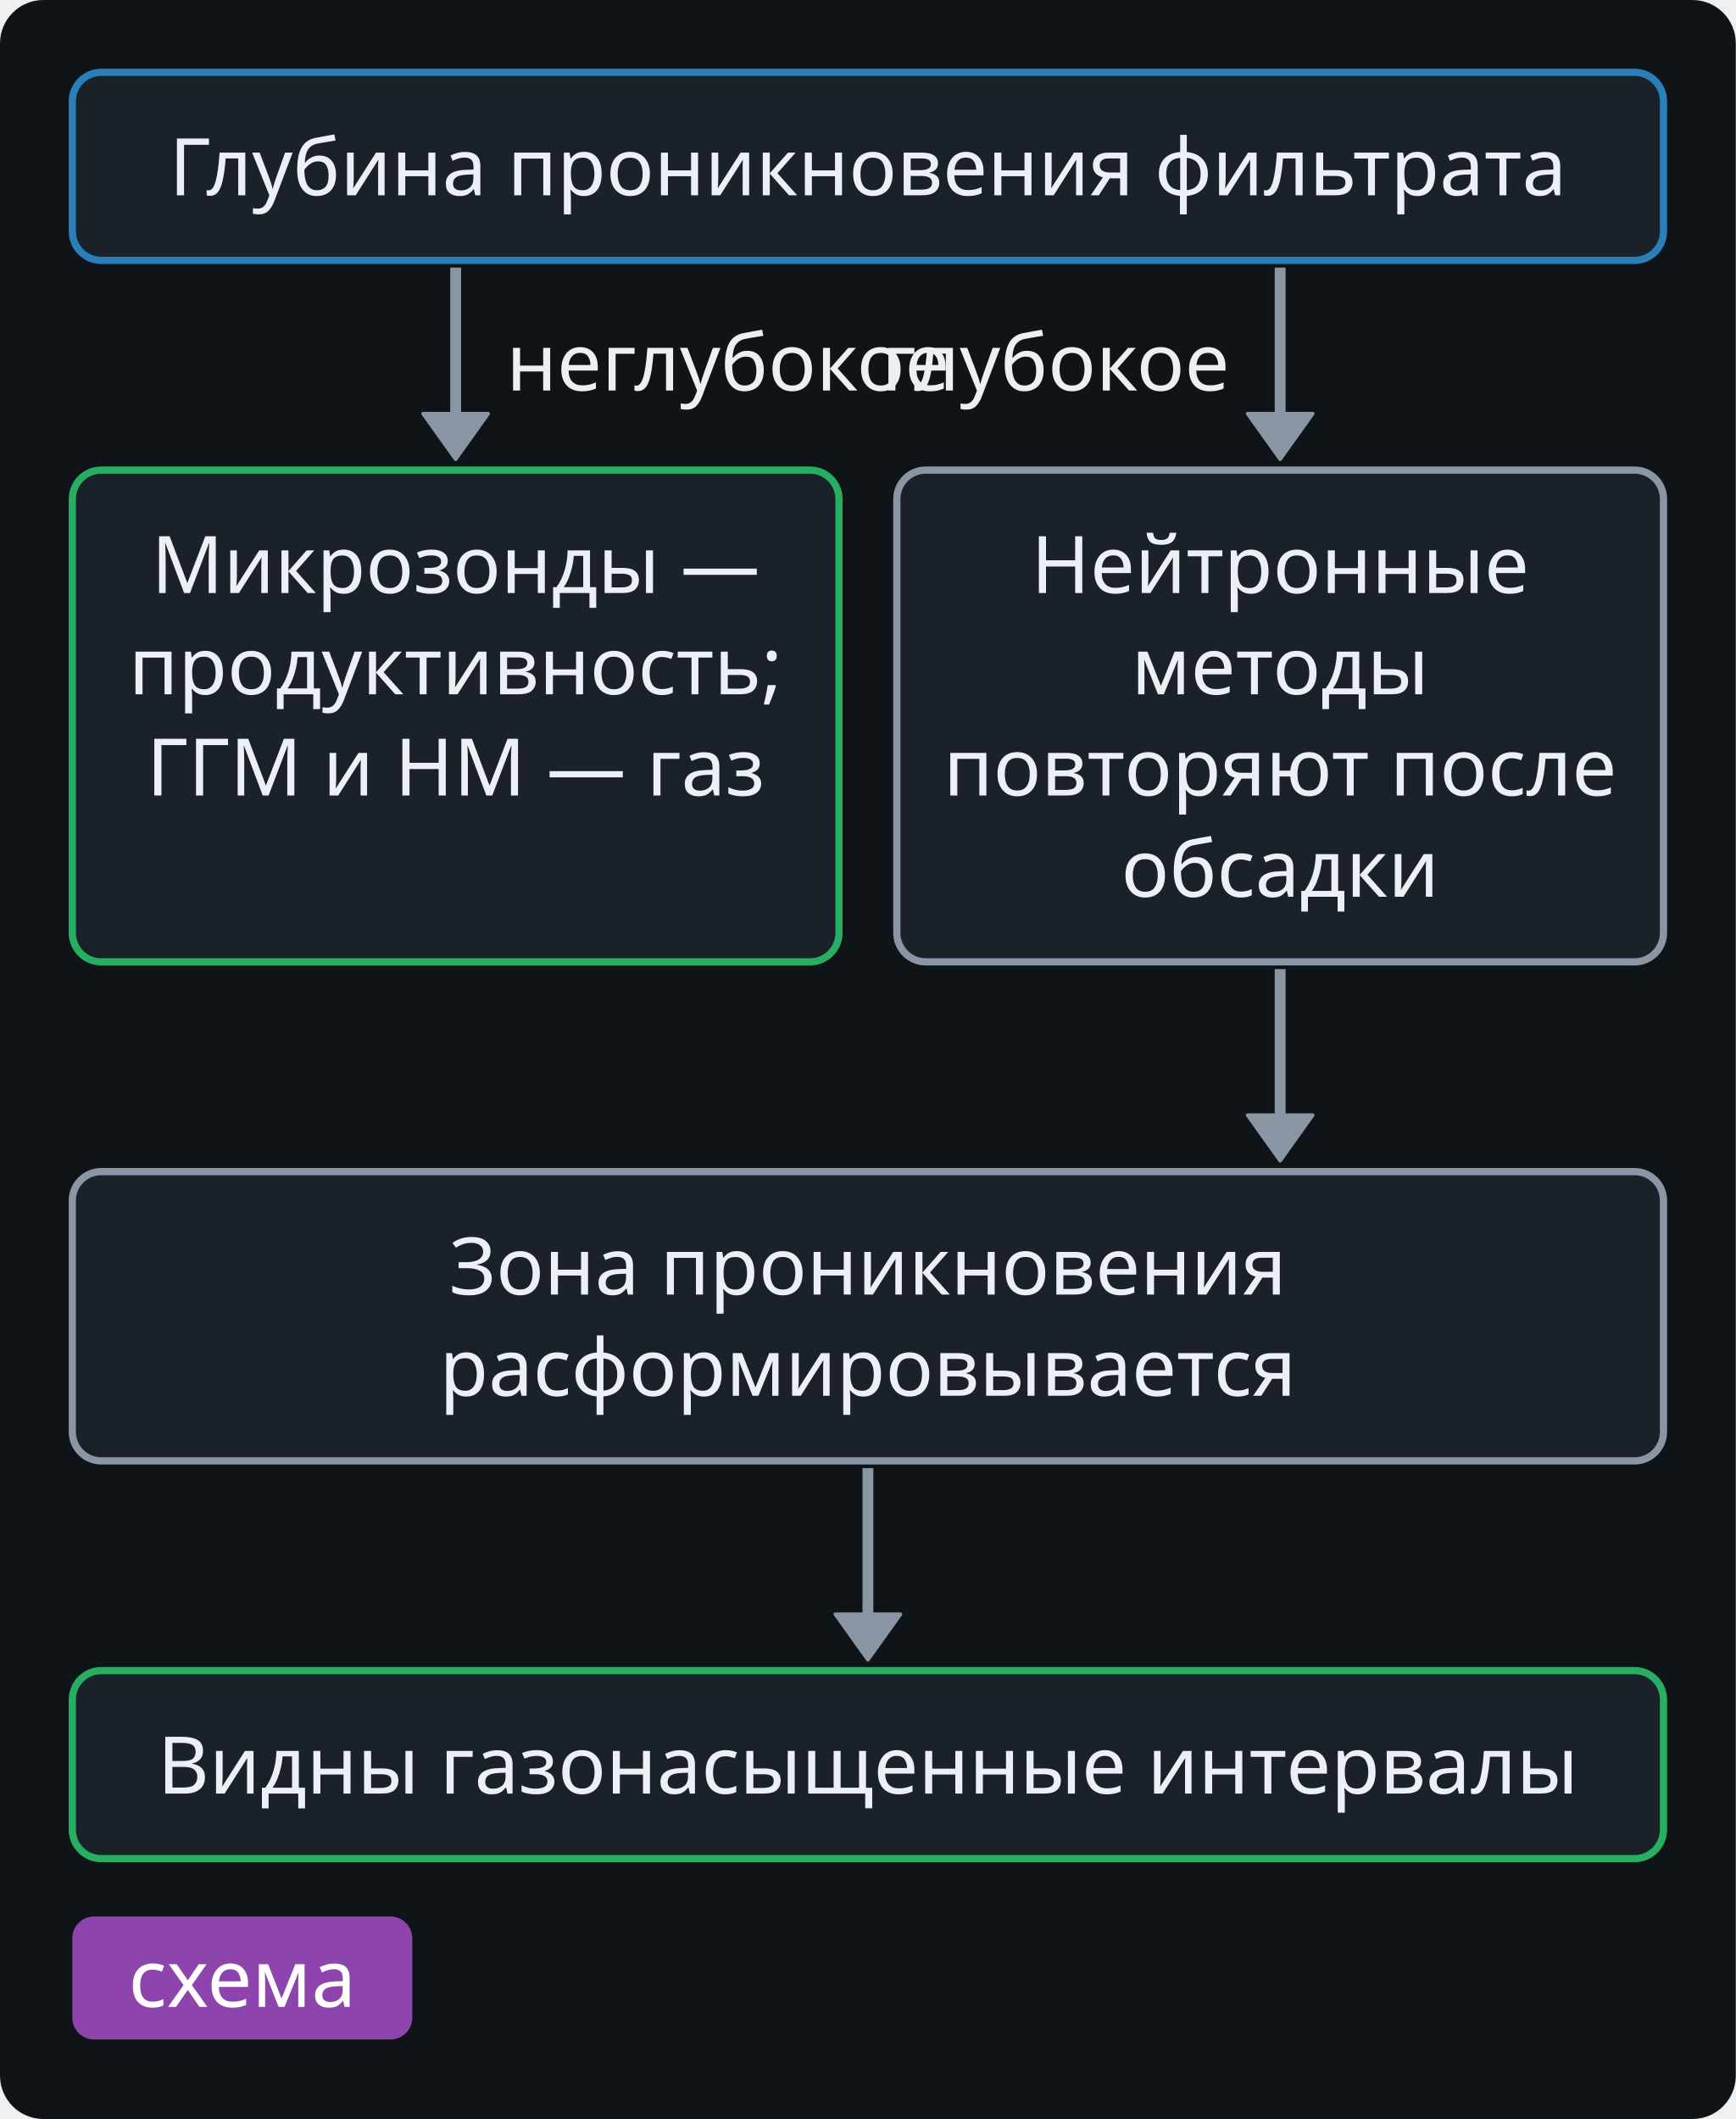
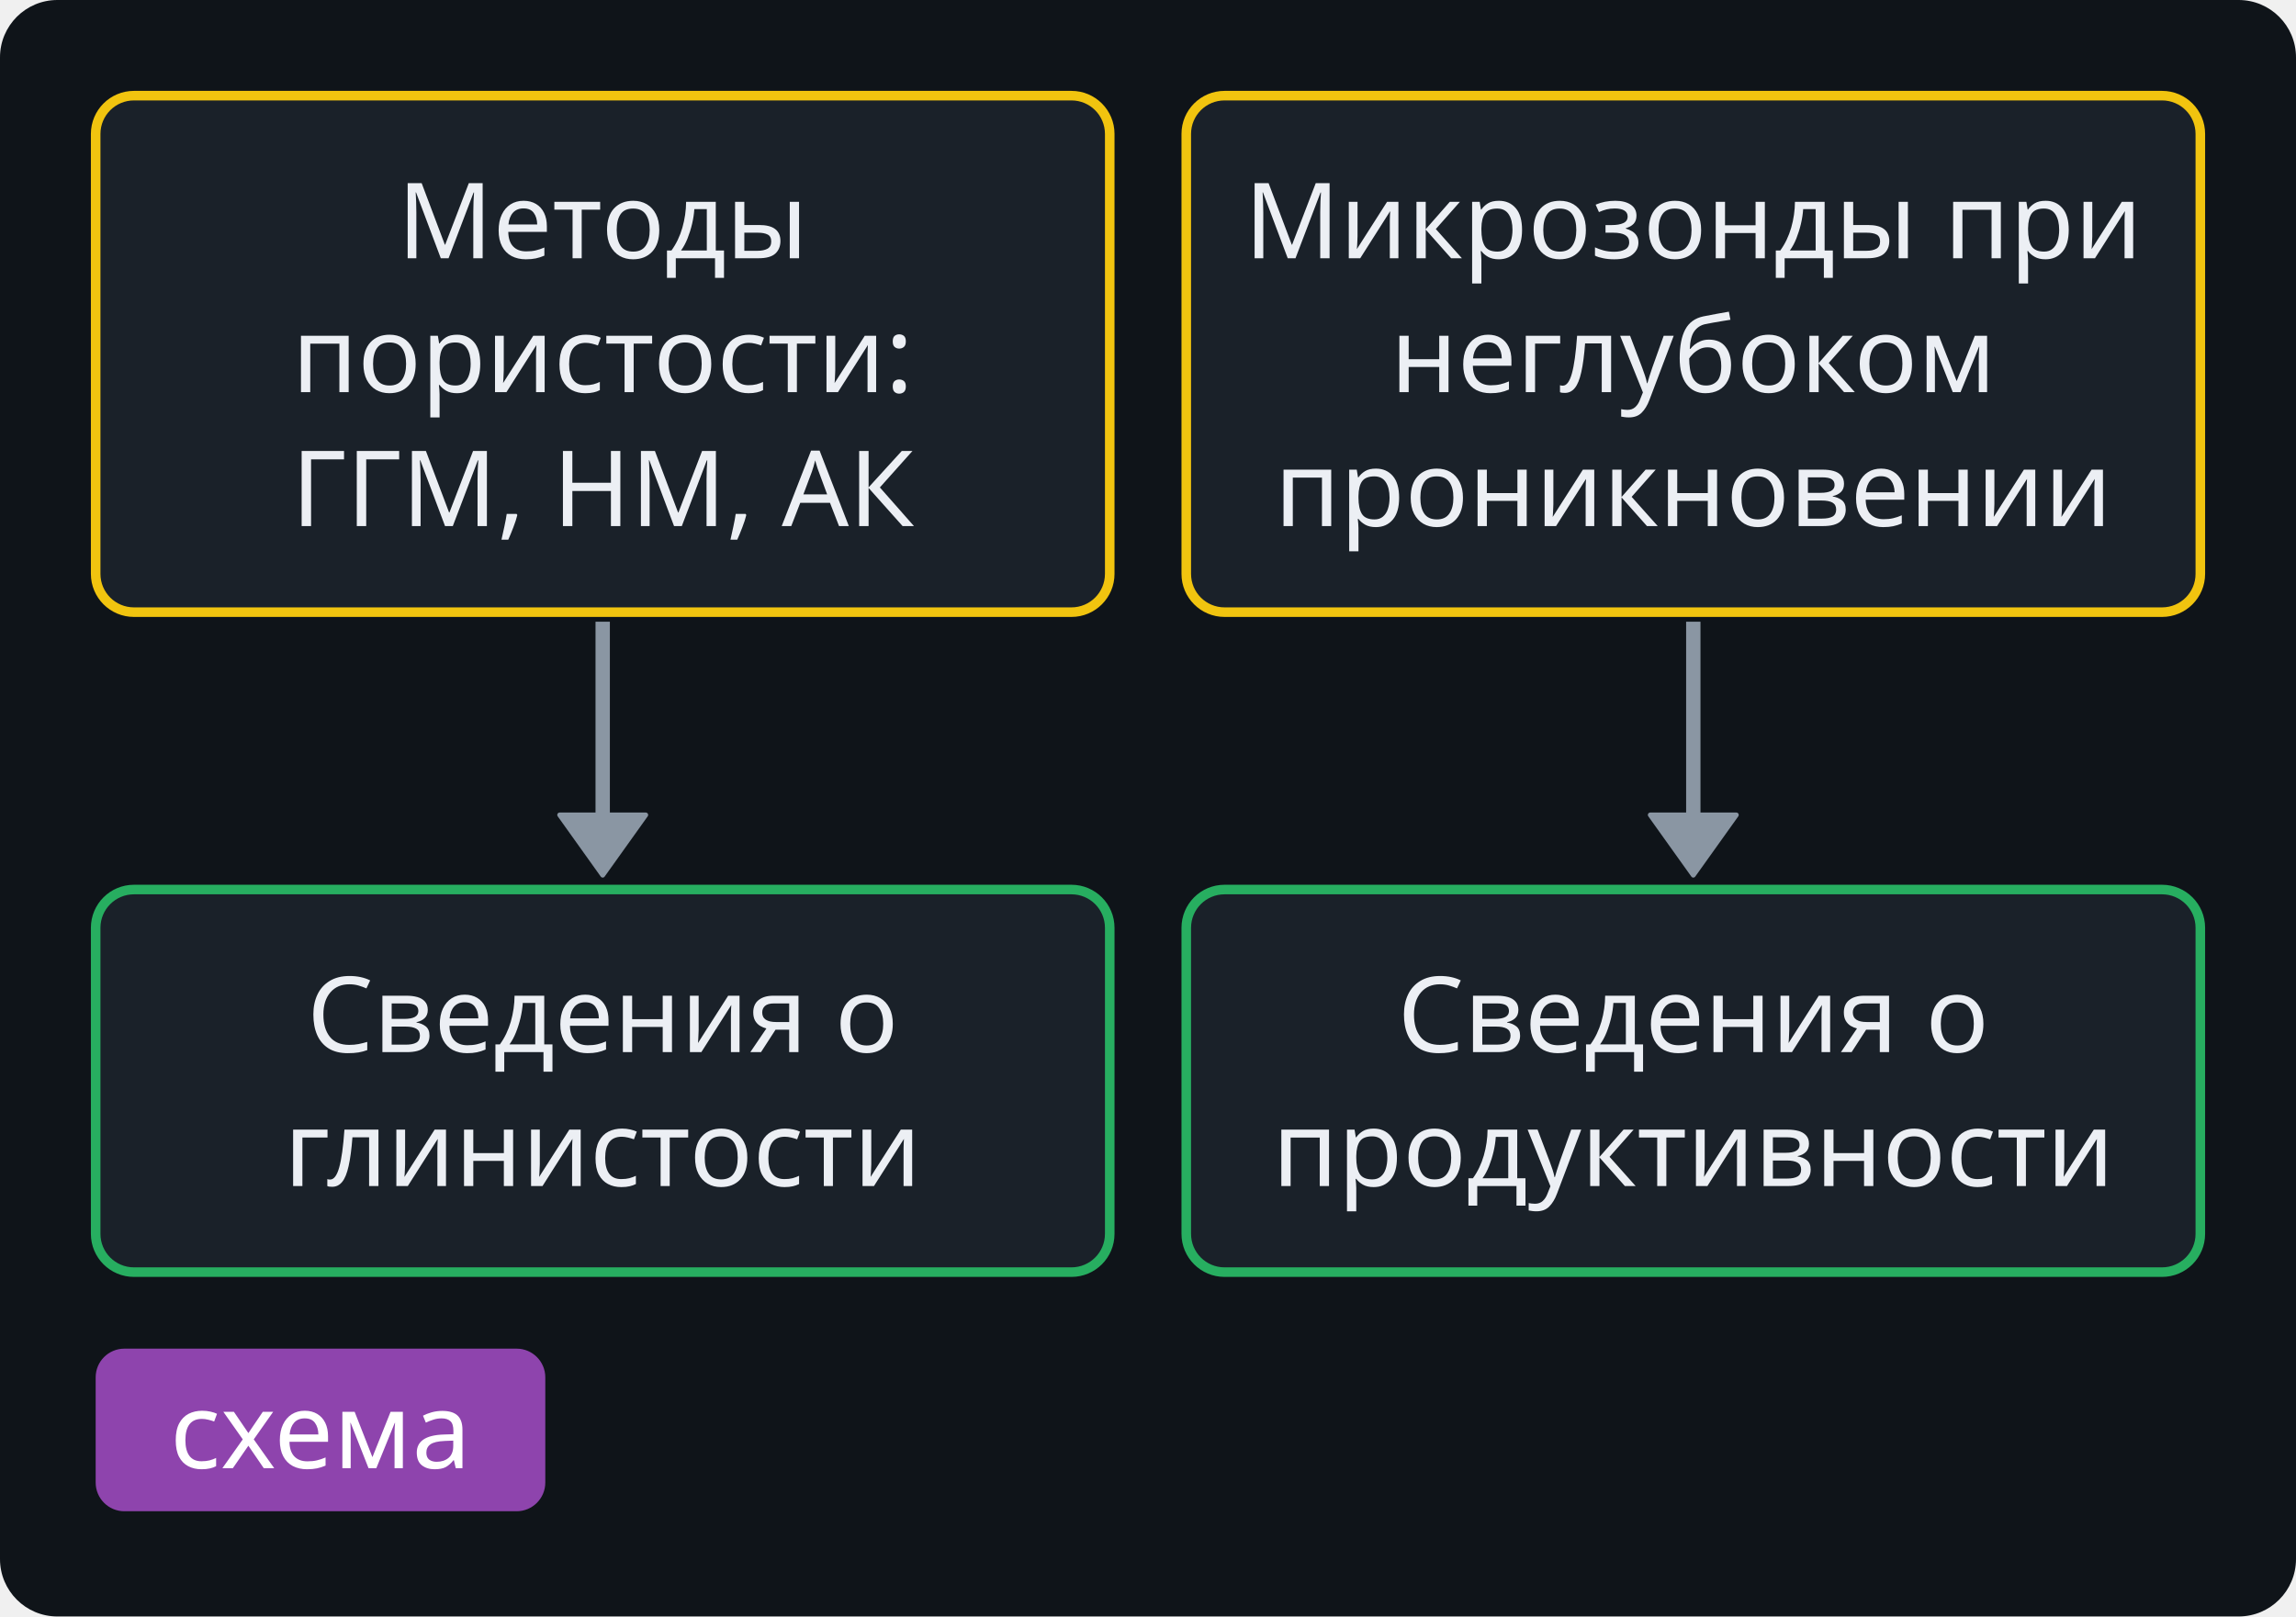
- <svg xmlns="http://www.w3.org/2000/svg" viewBox="0 0 480 586" width="480" height="586" font-family="Segoe UI, sans-serif" role="img">
-   <rect x="0.0" y="0.0" width="480.0" height="586.0" rx="12" fill="#0F1419" stroke="none" />
-   <rect x="20.0" y="20.0" width="440.0" height="52.0" rx="8" fill="#1A2129" stroke="#2980B9" stroke-width="2" />
-   <text x="240.0" y="54.0" fill="#ECEFF4" font-size="22" font-weight="400" text-anchor="middle">Глубина проникновения фильтрата</text>
-   <rect x="20.0" y="130.0" width="212.0" height="136.0" rx="8" fill="#1A2129" stroke="#27AE60" stroke-width="2" />
-   <text x="126.0" y="164.0" fill="#ECEFF4" font-size="22" font-weight="400" text-anchor="middle">Микрозонды —</text>
-   <text x="126.0" y="192.0" fill="#ECEFF4" font-size="22" font-weight="400" text-anchor="middle">продуктивность;</text>
-   <text x="126.0" y="220.0" fill="#ECEFF4" font-size="22" font-weight="400" text-anchor="middle">ГГМ и НМ — газ</text>
-   <rect x="248.0" y="130.0" width="212.0" height="136.0" rx="8" fill="#1A2129" stroke="#8A96A3" stroke-width="2" />
-   <text x="354.0" y="164.0" fill="#ECEFF4" font-size="22" font-weight="400" text-anchor="middle">Нейтронные</text>
-   <text x="354.0" y="192.0" fill="#ECEFF4" font-size="22" font-weight="400" text-anchor="middle">методы</text>
-   <text x="354.0" y="220.0" fill="#ECEFF4" font-size="22" font-weight="400" text-anchor="middle">повторяют после</text>
-   <text x="354.0" y="248.0" fill="#ECEFF4" font-size="22" font-weight="400" text-anchor="middle">обсадки</text>
-   <rect x="20.0" y="324.0" width="440.0" height="80.0" rx="8" fill="#1A2129" stroke="#8A96A3" stroke-width="2" />
-   <text x="240.0" y="358.0" fill="#ECEFF4" font-size="22" font-weight="400" text-anchor="middle">Зона проникновения</text>
-   <text x="240.0" y="386.0" fill="#ECEFF4" font-size="22" font-weight="400" text-anchor="middle">расформировывается</text>
-   <rect x="20.0" y="462.0" width="440.0" height="52.0" rx="8" fill="#1A2129" stroke="#27AE60" stroke-width="2" />
-   <text x="240.0" y="496.0" fill="#ECEFF4" font-size="22" font-weight="400" text-anchor="middle">Видны газонасыщенные интервалы</text>
-   <line x1="126.0" y1="74.0" x2="126.0" y2="114.4" stroke="#8A96A3" stroke-width="3" />
-   <path d="M126.0,127.0 L117.0,114.4 L135.0,114.4 Z" fill="#8A96A3" stroke="#8A96A3" stroke-width="1" stroke-linejoin="round" />
-   <text x="140.0" y="108.0" fill="#ECEFF4" font-size="22" font-weight="400" text-anchor="start">неглубокое</text>
-   <line x1="354.0" y1="74.0" x2="354.0" y2="114.4" stroke="#8A96A3" stroke-width="3" />
-   <path d="M354.0,127.0 L345.0,114.4 L363.0,114.4 Z" fill="#8A96A3" stroke="#8A96A3" stroke-width="1" stroke-linejoin="round" />
-   <text x="340.0" y="108.0" fill="#ECEFF4" font-size="22" font-weight="400" text-anchor="end">глубокое</text>
-   <line x1="354.0" y1="268.0" x2="354.0" y2="308.4" stroke="#8A96A3" stroke-width="3" />
-   <path d="M354.0,321.0 L345.0,308.4 L363.0,308.4 Z" fill="#8A96A3" stroke="#8A96A3" stroke-width="1" stroke-linejoin="round" />
-   <line x1="240.0" y1="406.0" x2="240.0" y2="446.4" stroke="#8A96A3" stroke-width="3" />
-   <path d="M240.0,459.0 L231.0,446.4 L249.0,446.4 Z" fill="#8A96A3" stroke="#8A96A3" stroke-width="1" stroke-linejoin="round" />
-   <rect x="20.0" y="530.0" width="94.0" height="34.0" rx="6" fill="#8E44AD" stroke="none" />
-   <text x="67.0" y="555.0" fill="#FFFFFF" font-size="22" font-weight="400" text-anchor="middle">схема</text>
+ <svg xmlns="http://www.w3.org/2000/svg" viewBox="0 0 480 338" width="480" height="338" font-family="Segoe UI, sans-serif" role="img">
+   <rect x="0.0" y="0.0" width="480.0" height="338.0" rx="12" fill="#0F1419" stroke="none" />
+   <rect x="20.0" y="20.0" width="212.0" height="108.0" rx="8" fill="#1A2129" stroke="#F1C40F" stroke-width="2" />
+   <text x="126.0" y="54.0" fill="#ECEFF4" font-size="22" font-weight="400" text-anchor="middle">Методы</text>
+   <text x="126.0" y="82.0" fill="#ECEFF4" font-size="22" font-weight="400" text-anchor="middle">пористости:</text>
+   <text x="126.0" y="110.0" fill="#ECEFF4" font-size="22" font-weight="400" text-anchor="middle">ГГМ, НМ, АК</text>
+   <rect x="248.0" y="20.0" width="212.0" height="108.0" rx="8" fill="#1A2129" stroke="#F1C40F" stroke-width="2" />
+   <text x="354.0" y="54.0" fill="#ECEFF4" font-size="22" font-weight="400" text-anchor="middle">Микрозонды при</text>
+   <text x="354.0" y="82.0" fill="#ECEFF4" font-size="22" font-weight="400" text-anchor="middle">неглубоком</text>
+   <text x="354.0" y="110.0" fill="#ECEFF4" font-size="22" font-weight="400" text-anchor="middle">проникновении</text>
+   <rect x="20.0" y="186.0" width="212.0" height="80.0" rx="8" fill="#1A2129" stroke="#27AE60" stroke-width="2" />
+   <text x="126.0" y="220.0" fill="#ECEFF4" font-size="22" font-weight="400" text-anchor="middle">Сведения о</text>
+   <text x="126.0" y="248.0" fill="#ECEFF4" font-size="22" font-weight="400" text-anchor="middle">глинистости</text>
+   <rect x="248.0" y="186.0" width="212.0" height="80.0" rx="8" fill="#1A2129" stroke="#27AE60" stroke-width="2" />
+   <text x="354.0" y="220.0" fill="#ECEFF4" font-size="22" font-weight="400" text-anchor="middle">Сведения о</text>
+   <text x="354.0" y="248.0" fill="#ECEFF4" font-size="22" font-weight="400" text-anchor="middle">продуктивности</text>
+   <line x1="126.0" y1="130.0" x2="126.0" y2="170.4" stroke="#8A96A3" stroke-width="3" />
+   <path d="M126.0,183.0 L117.0,170.4 L135.0,170.4 Z" fill="#8A96A3" stroke="#8A96A3" stroke-width="1" stroke-linejoin="round" />
+   <line x1="354.0" y1="130.0" x2="354.0" y2="170.4" stroke="#8A96A3" stroke-width="3" />
+   <path d="M354.0,183.0 L345.0,170.4 L363.0,170.4 Z" fill="#8A96A3" stroke="#8A96A3" stroke-width="1" stroke-linejoin="round" />
+   <rect x="20.0" y="282.0" width="94.0" height="34.0" rx="6" fill="#8E44AD" stroke="none" />
+   <text x="67.0" y="307.0" fill="#FFFFFF" font-size="22" font-weight="400" text-anchor="middle">схема</text>
</svg>
